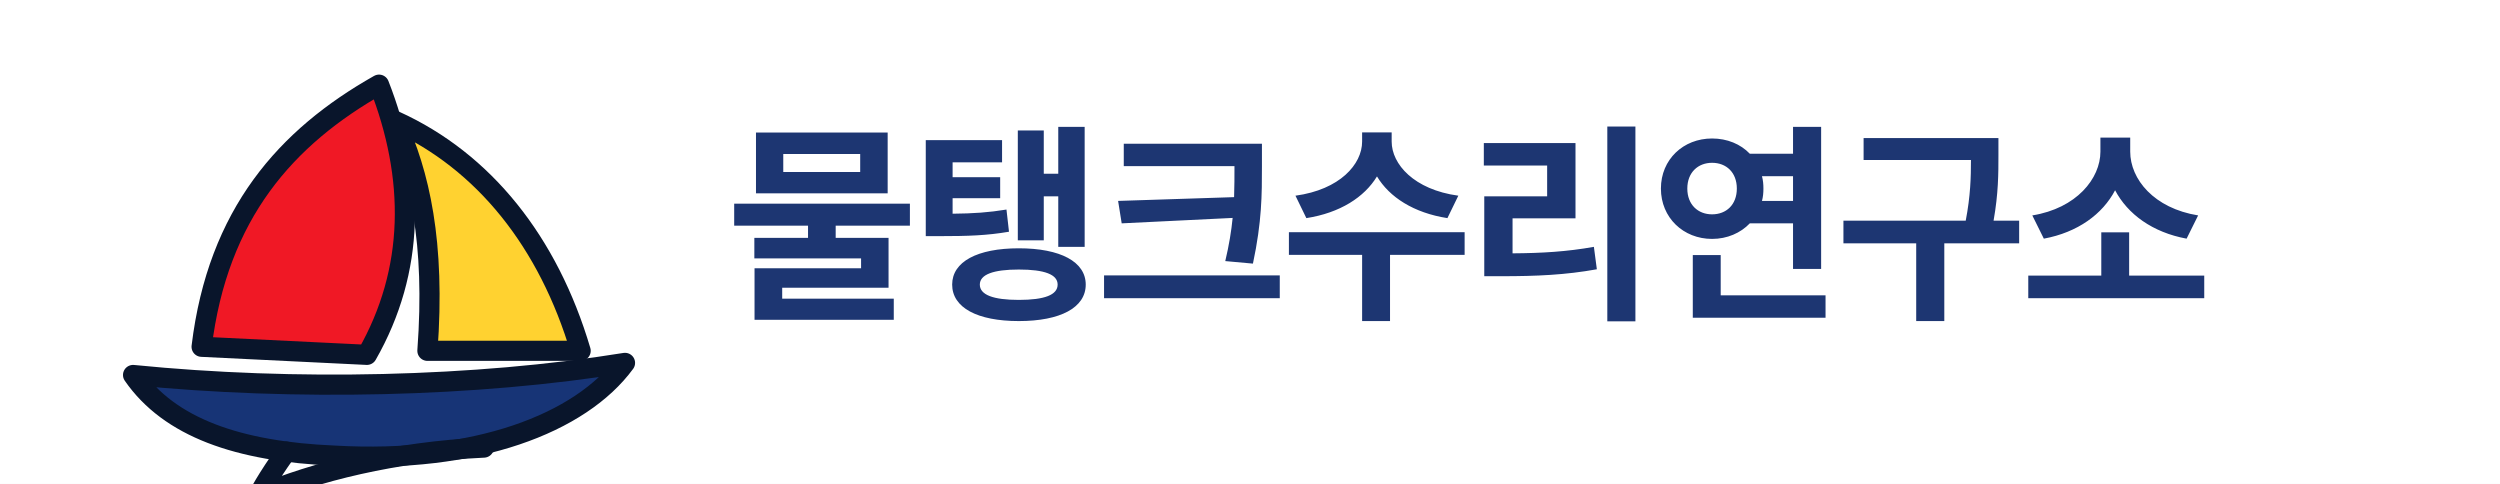
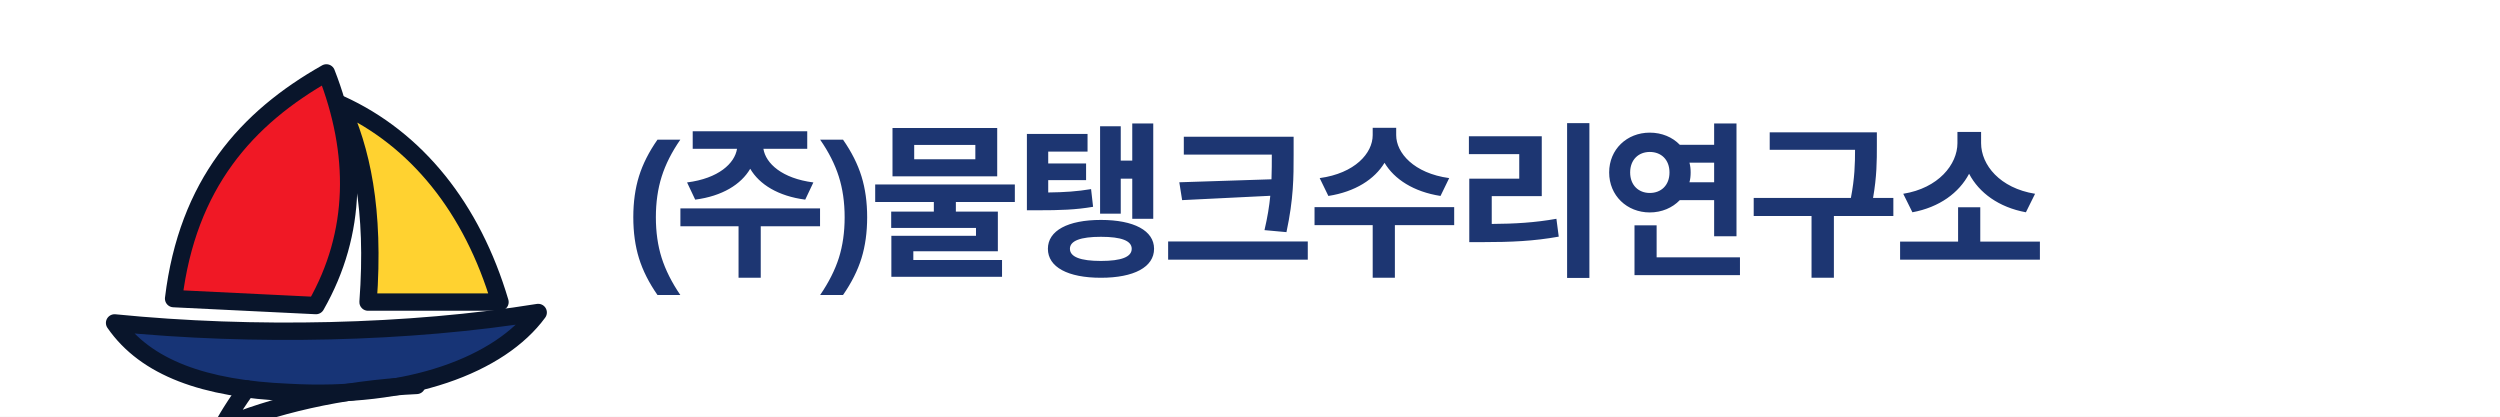
- <svg xmlns="http://www.w3.org/2000/svg" viewBox="0 0 620 120" role="img" aria-labelledby="logoTitle">
-   <rect width="620" height="120" fill="#fff" />
+ <svg xmlns="http://www.w3.org/2000/svg" viewBox="0 0 720 120" role="img" aria-labelledby="logoTitle">
+   <rect width="720" height="120" fill="#fff" />
  <g transform="translate(28 18)">
    <path d="M22 68 C26 35 43 16 66 3 C75 26 75 49 63 70 Z" fill="#f01825" stroke="#09152b" stroke-width="5" stroke-linejoin="round" />
    <path d="M78 69 C80 42 76 25 70 12 C92 22 108 42 116 69 Z" fill="#ffd230" stroke="#09152b" stroke-width="5" stroke-linejoin="round" />
    <path d="M5 75 C45 79 90 78 127 72 C116 87 90 97 55 95 C31 94 14 88 5 75 Z" fill="#173476" stroke="#09152b" stroke-width="5" stroke-linejoin="round" />
    <path d="M43 94 C38 101 36 105 36 105 C50 99 70 94 92 93" fill="none" stroke="#09152b" stroke-width="5" stroke-linecap="round" />
  </g>
-   <text x="180" y="75" fill="#1d3672" font-family="Arial, 'Noto Sans KR', 'Malgun Gothic', sans-serif" font-size="52" font-weight="900" letter-spacing="-2">물탱크수리연구소</text>
+   <text x="180" y="75" fill="#1d3672" font-family="Arial, 'Noto Sans KR', 'Malgun Gothic', sans-serif" font-size="48" font-weight="900" letter-spacing="-2">(주)물탱크수리연구소</text>
</svg>
